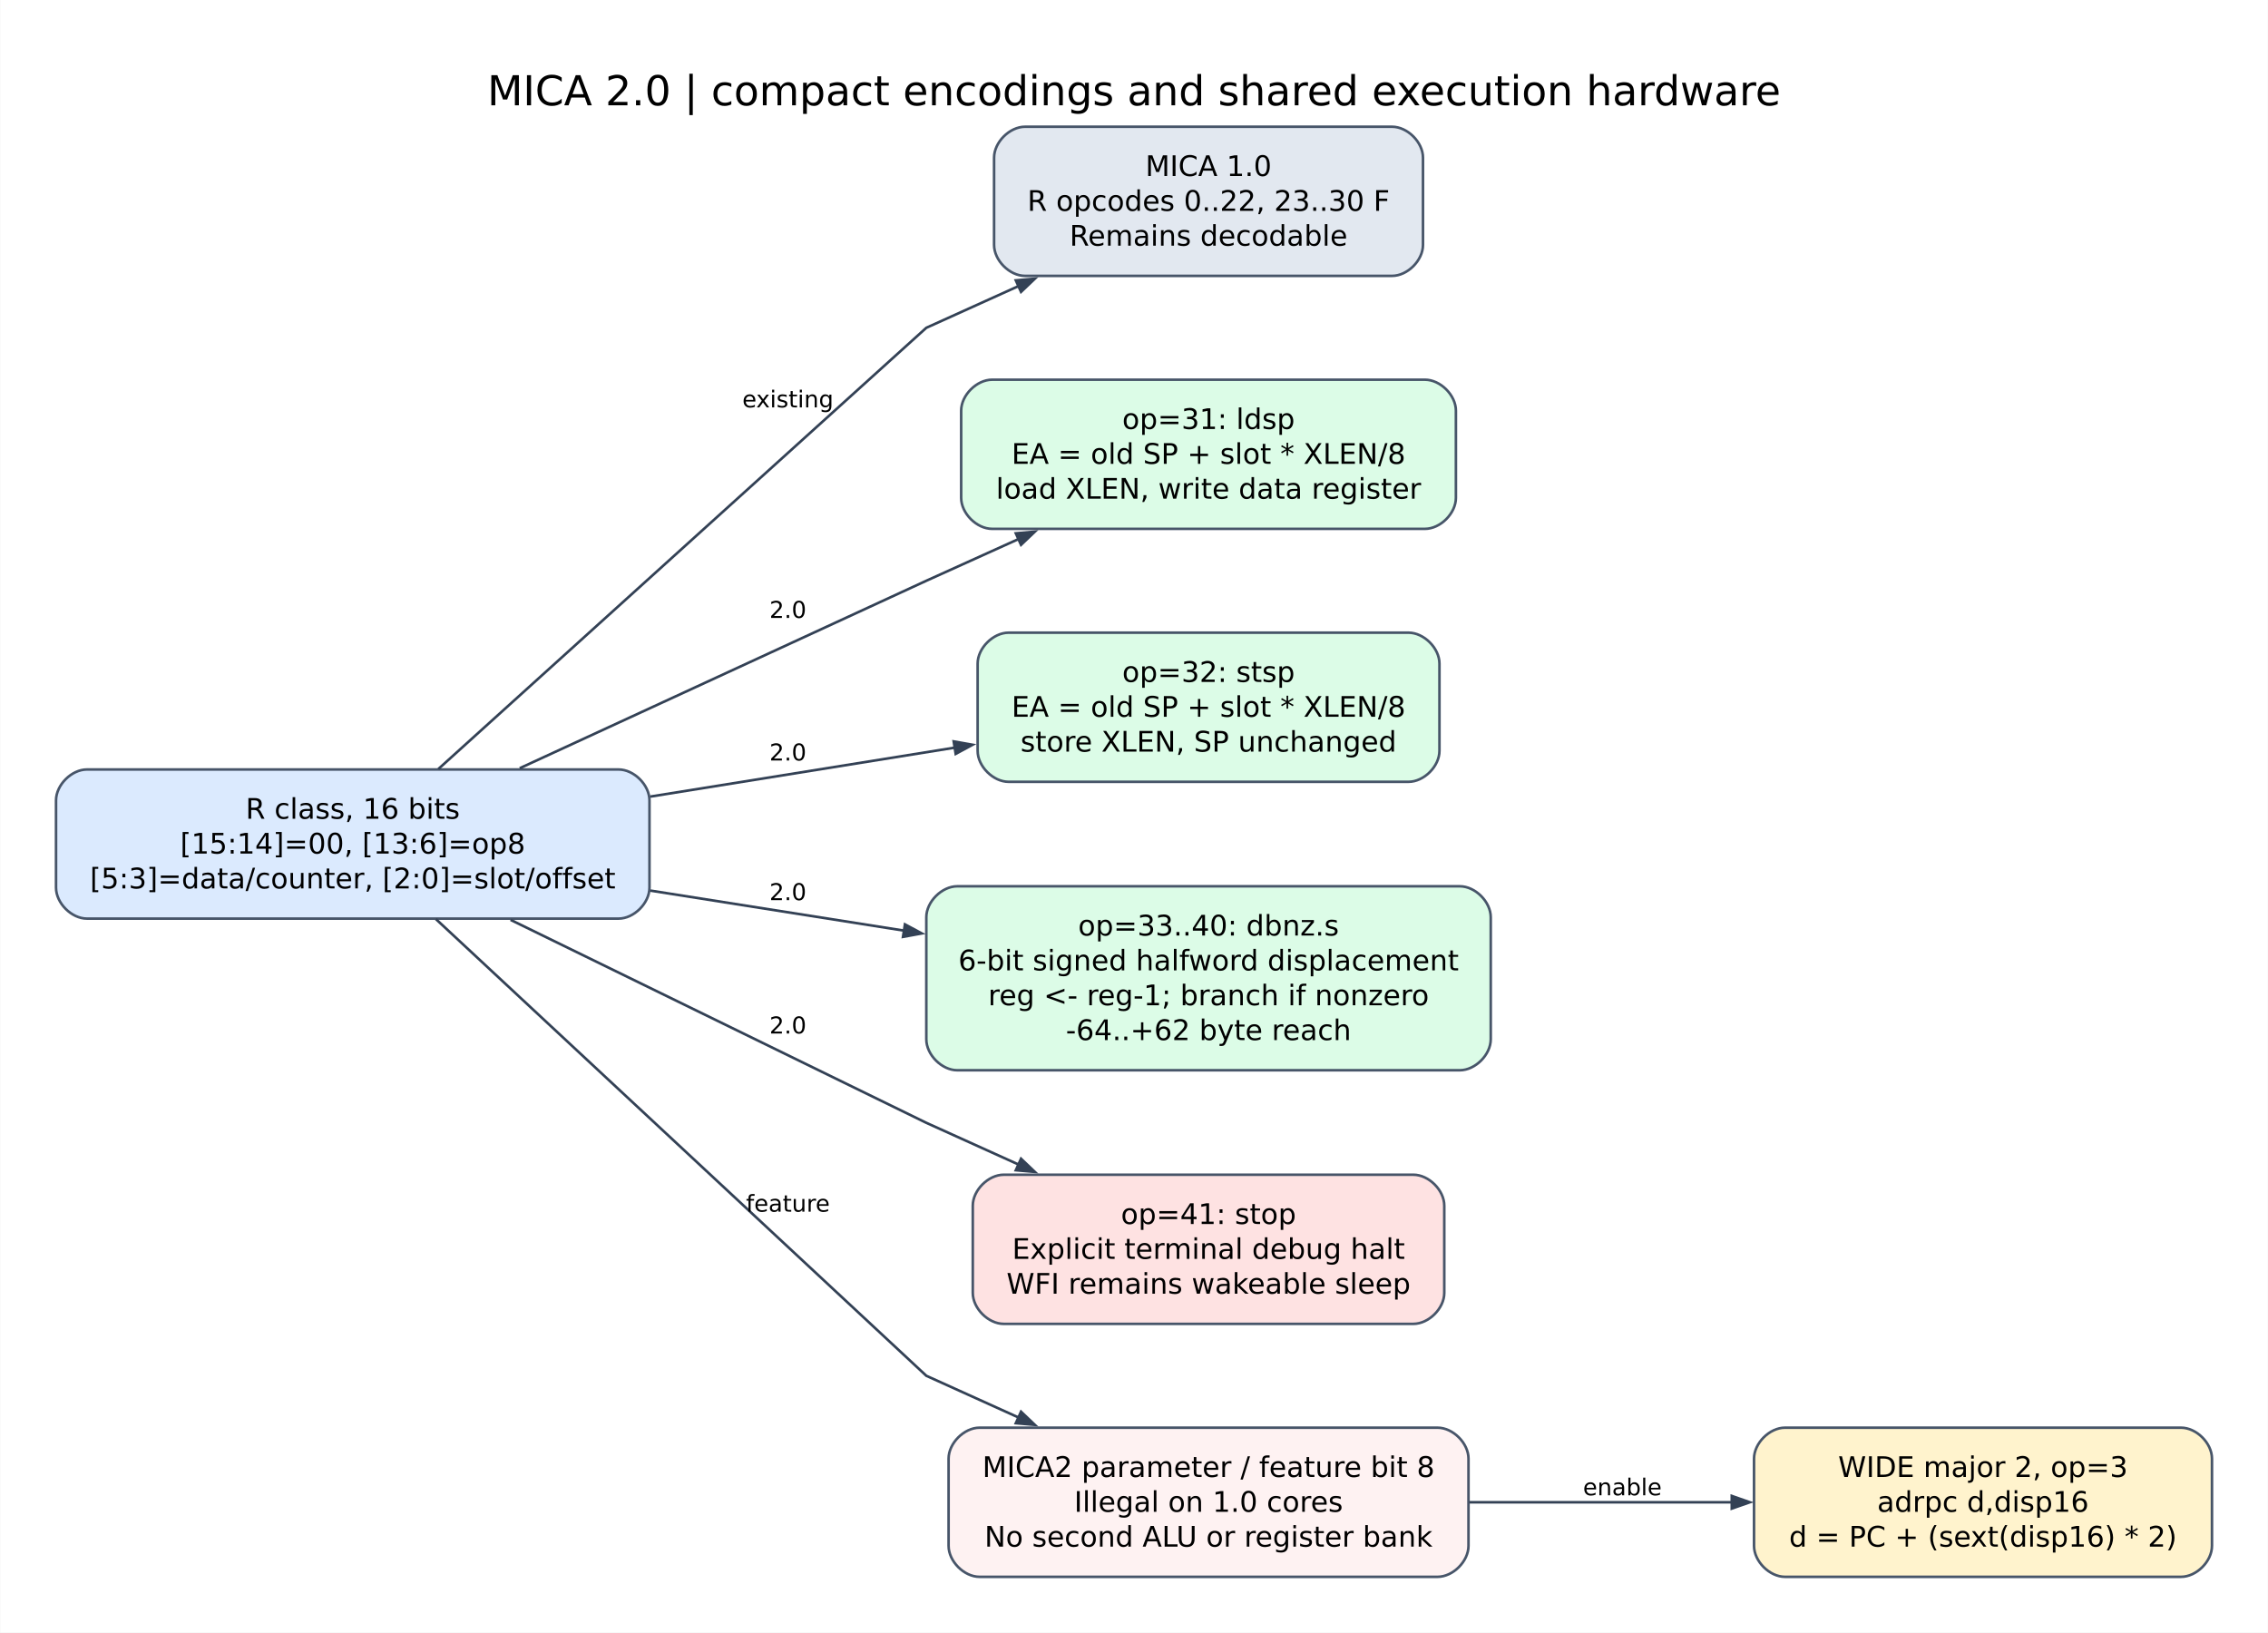
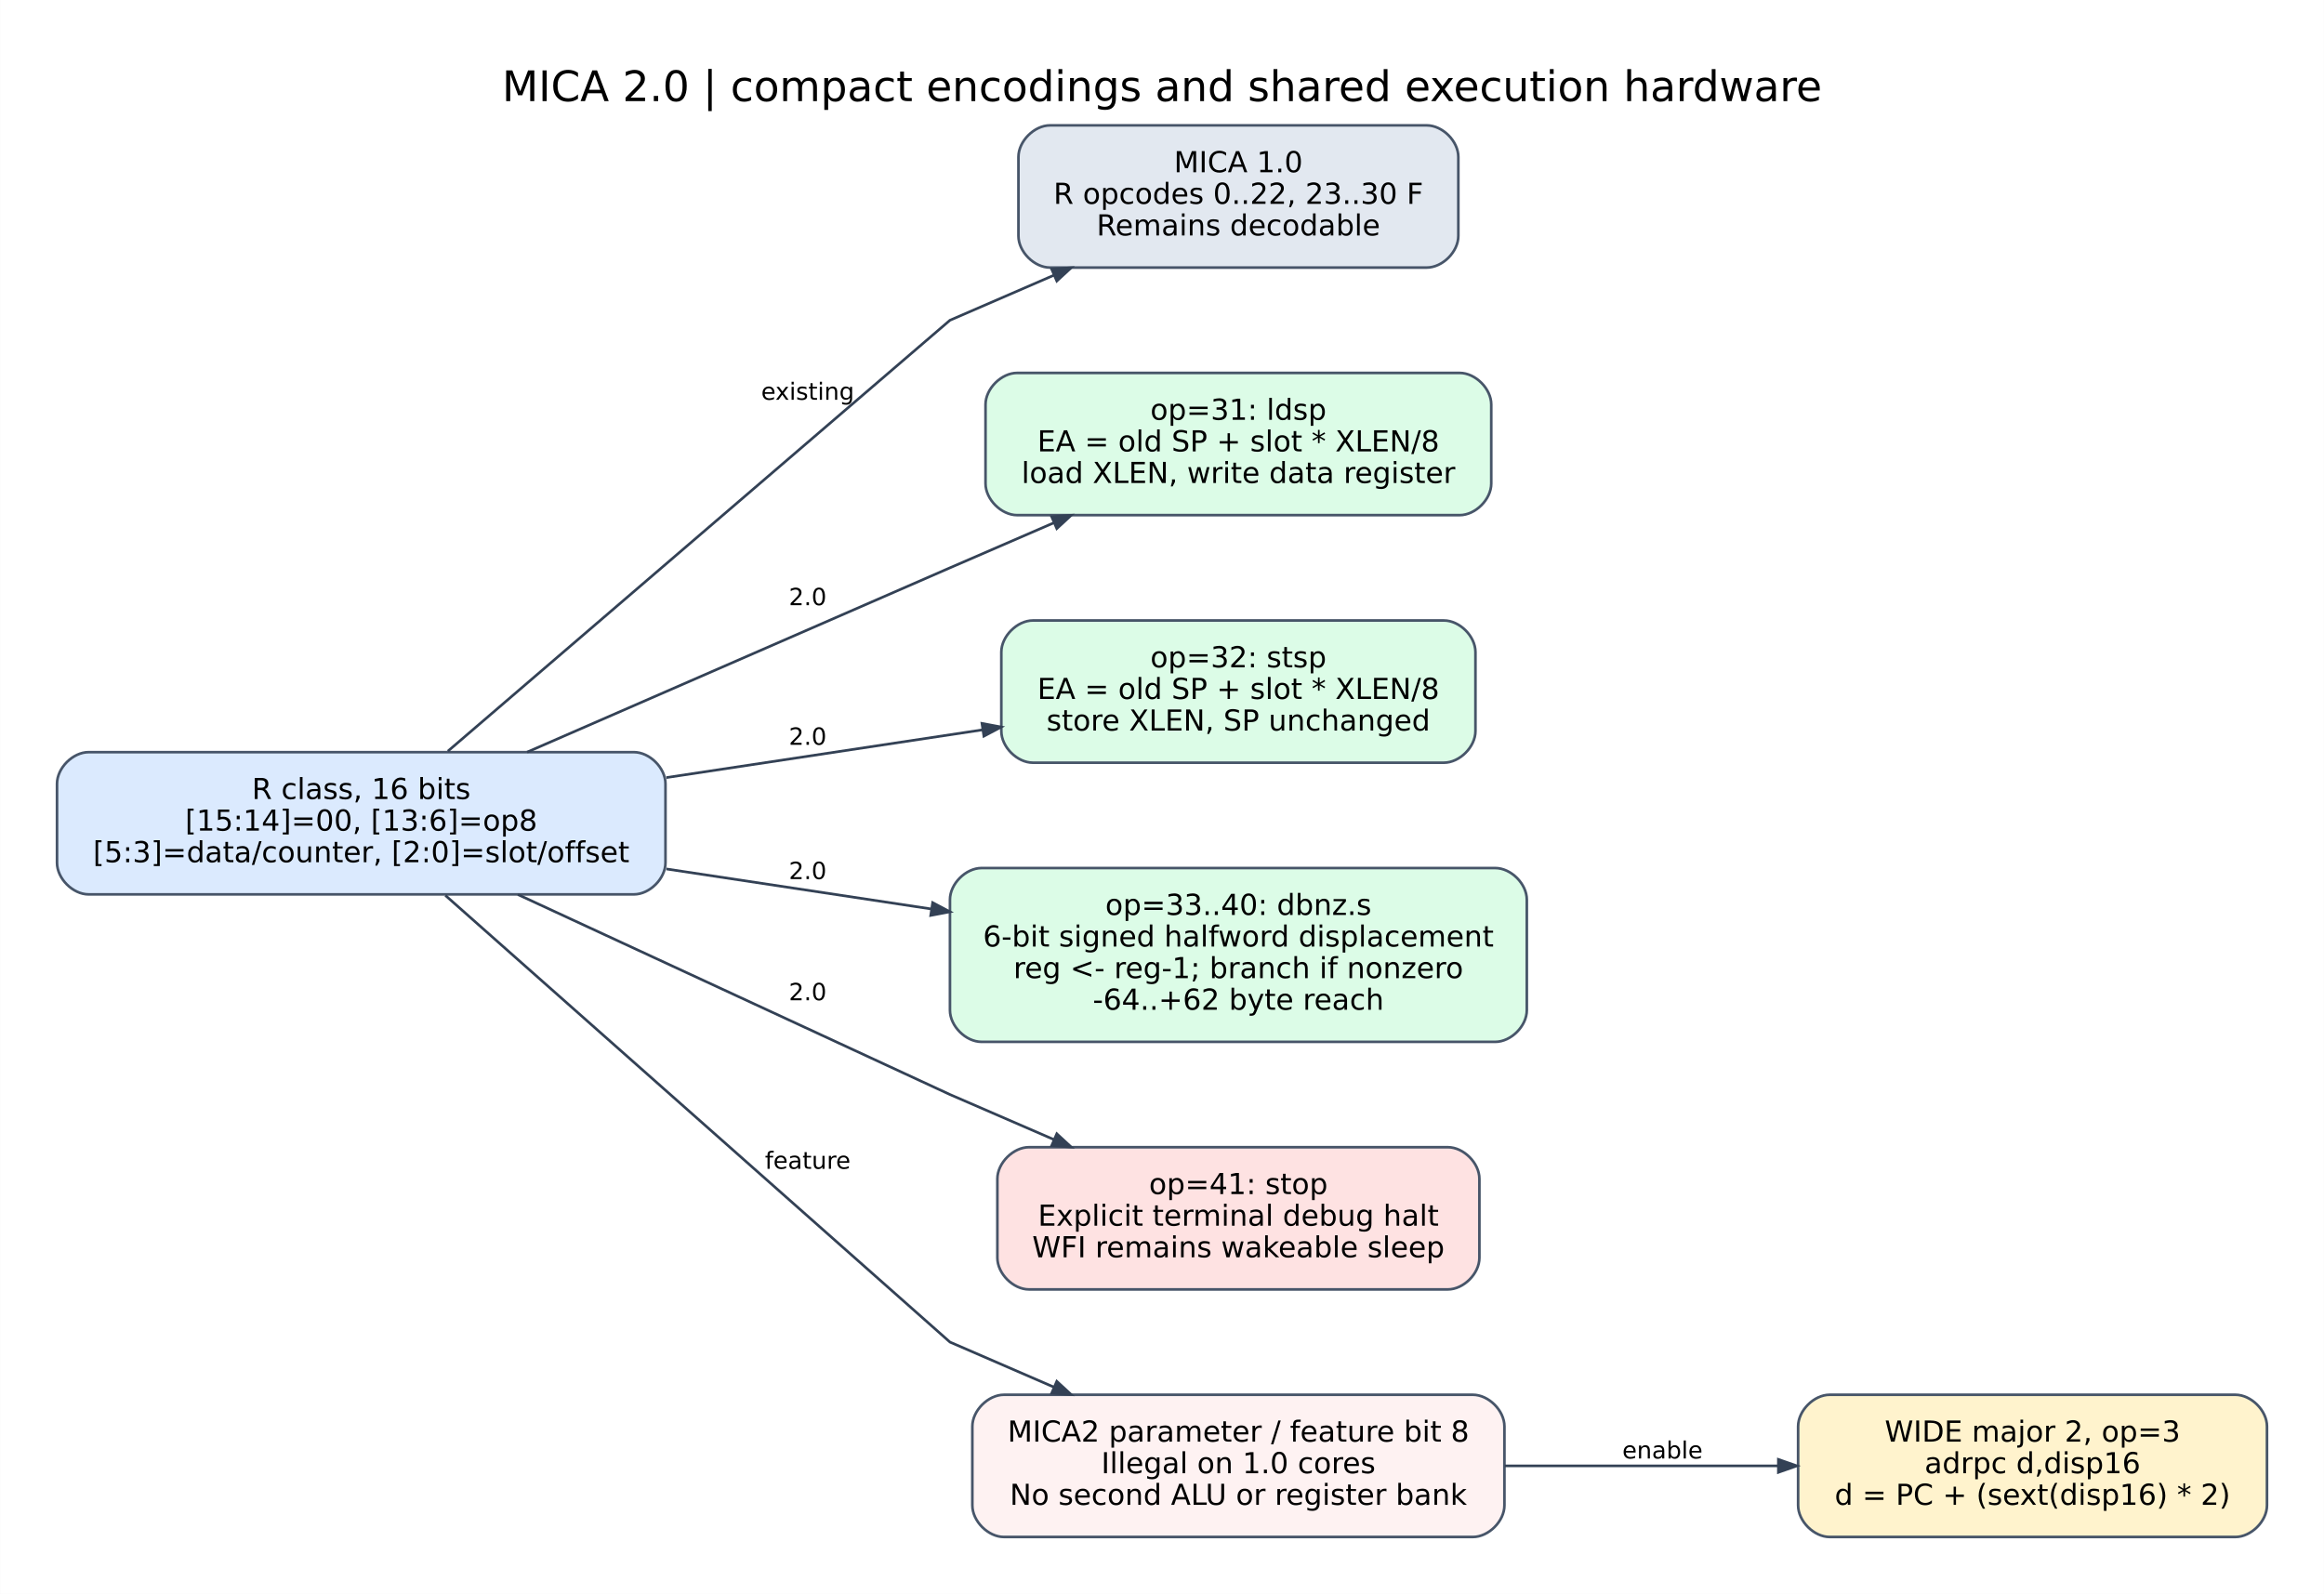
- <svg xmlns="http://www.w3.org/2000/svg" width="878pt" height="632pt" viewBox="0.00 0.00 878.46 632.48">
-   <g id="graph0" class="graph" transform="scale(1 1) rotate(0) translate(21.6 610.88)">
-     <polygon fill="white" stroke="none" points="-21.6,21.6 -21.6,-610.88 856.86,-610.88 856.86,21.6 -21.6,21.6" />
-     <text text-anchor="middle" x="417.63" y="-570.08" font-family="DejaVu Sans" font-size="16.00">MICA 2.0 | compact encodings and shared execution hardware</text>
+ <svg xmlns="http://www.w3.org/2000/svg" width="882pt" height="605pt" viewBox="0.00 0.00 882.20 605.20">
+   <g id="graph0" class="graph" transform="scale(1 1) rotate(0) translate(21.6 583.6)">
+     <polygon fill="white" stroke="transparent" points="-21.6,21.6 -21.6,-583.6 860.6,-583.6 860.6,21.6 -21.6,21.6" />
+     <text text-anchor="middle" x="419.5" y="-545.2" font-family="DejaVu Sans" font-size="16.00">MICA 2.0 | compact encodings and shared execution hardware</text>
    <g id="node1" class="node">
-       <path fill="#dbeafe" stroke="#475569" d="M217.92,-312.78C217.92,-312.78 12,-312.78 12,-312.78 6,-312.78 0,-306.78 0,-300.78 0,-300.78 0,-267 0,-267 0,-261 6,-255 12,-255 12,-255 217.92,-255 217.92,-255 223.92,-255 229.92,-261 229.92,-267 229.92,-267 229.92,-300.78 229.92,-300.78 229.92,-306.78 223.92,-312.78 217.92,-312.78" />
-       <text text-anchor="middle" x="114.96" y="-293.69" font-family="DejaVu Sans" font-size="11.00">R class, 16 bits</text>
-       <text text-anchor="middle" x="114.96" y="-280.19" font-family="DejaVu Sans" font-size="11.00">[15:14]=00, [13:6]=op8</text>
-       <text text-anchor="middle" x="114.96" y="-266.69" font-family="DejaVu Sans" font-size="11.00">[5:3]=data/counter, [2:0]=slot/offset</text>
+       <path fill="#dbeafe" stroke="#475569" d="M219,-298C219,-298 12,-298 12,-298 6,-298 0,-292 0,-286 0,-286 0,-256 0,-256 0,-250 6,-244 12,-244 12,-244 219,-244 219,-244 225,-244 231,-250 231,-256 231,-256 231,-286 231,-286 231,-292 225,-298 219,-298" />
+       <text text-anchor="middle" x="115.5" y="-280.2" font-family="DejaVu Sans" font-size="11.00">R class, 16 bits</text>
+       <text text-anchor="middle" x="115.5" y="-268.2" font-family="DejaVu Sans" font-size="11.00">[15:14]=00, [13:6]=op8</text>
+       <text text-anchor="middle" x="115.5" y="-256.2" font-family="DejaVu Sans" font-size="11.00">[5:3]=data/counter, [2:0]=slot/offset</text>
    </g>
    <g id="node2" class="node">
-       <path fill="#e2e8f0" stroke="#475569" d="M517.59,-561.78C517.59,-561.78 375.42,-561.78 375.42,-561.78 369.42,-561.78 363.42,-555.78 363.42,-549.78 363.42,-549.78 363.42,-516 363.42,-516 363.42,-510 369.42,-504 375.42,-504 375.42,-504 517.59,-504 517.59,-504 523.59,-504 529.59,-510 529.59,-516 529.59,-516 529.59,-549.78 529.59,-549.78 529.59,-555.78 523.59,-561.78 517.59,-561.78" />
-       <text text-anchor="middle" x="446.51" y="-542.69" font-family="DejaVu Sans" font-size="11.00">MICA 1.0</text>
-       <text text-anchor="middle" x="446.51" y="-529.19" font-family="DejaVu Sans" font-size="11.00">R opcodes 0..22, 23..30 F</text>
-       <text text-anchor="middle" x="446.51" y="-515.69" font-family="DejaVu Sans" font-size="11.00">Remains decodable</text>
+       <path fill="#e2e8f0" stroke="#475569" d="M520,-536C520,-536 377,-536 377,-536 371,-536 365,-530 365,-524 365,-524 365,-494 365,-494 365,-488 371,-482 377,-482 377,-482 520,-482 520,-482 526,-482 532,-488 532,-494 532,-494 532,-524 532,-524 532,-530 526,-536 520,-536" />
+       <text text-anchor="middle" x="448.5" y="-518.2" font-family="DejaVu Sans" font-size="11.00">MICA 1.0</text>
+       <text text-anchor="middle" x="448.5" y="-506.2" font-family="DejaVu Sans" font-size="11.00">R opcodes 0..22, 23..30 F</text>
+       <text text-anchor="middle" x="448.5" y="-494.2" font-family="DejaVu Sans" font-size="11.00">Remains decodable</text>
    </g>
    <g id="edge1" class="edge">
-       <path fill="none" stroke="#334155" d="M148.13,-312.97C209.48,-368.44 337.17,-483.89 337.17,-483.89 337.17,-483.89 353.18,-491.13 372.9,-500.05" />
-       <polygon fill="#334155" stroke="#334155" points="371.84,-502.26 379.23,-502.91 373.86,-497.8 371.84,-502.26" />
-       <text text-anchor="middle" x="283.55" y="-453.06" font-family="DejaVu Sans" font-size="9.00">existing</text>
+       <path fill="none" stroke="#334155" d="M148.38,-298.37C209.9,-351.18 339,-462 339,-462 339,-462 357.14,-469.86 378.58,-479.15" />
+       <polygon fill="#334155" stroke="#334155" points="377.62,-481.4 385.01,-481.93 379.56,-476.9 377.62,-481.4" />
+       <text text-anchor="middle" x="285" y="-431.8" font-family="DejaVu Sans" font-size="9.00">existing</text>
    </g>
    <g id="node3" class="node">
-       <path fill="#dcfce7" stroke="#475569" d="M530.34,-463.78C530.34,-463.78 362.67,-463.78 362.67,-463.78 356.67,-463.78 350.67,-457.78 350.67,-451.78 350.67,-451.78 350.67,-418 350.67,-418 350.67,-412 356.67,-406 362.67,-406 362.67,-406 530.34,-406 530.34,-406 536.34,-406 542.34,-412 542.34,-418 542.34,-418 542.34,-451.78 542.34,-451.78 542.34,-457.78 536.34,-463.78 530.34,-463.78" />
-       <text text-anchor="middle" x="446.51" y="-444.69" font-family="DejaVu Sans" font-size="11.00">op=31: ldsp</text>
-       <text text-anchor="middle" x="446.51" y="-431.19" font-family="DejaVu Sans" font-size="11.00">EA = old SP + slot * XLEN/8</text>
-       <text text-anchor="middle" x="446.51" y="-417.69" font-family="DejaVu Sans" font-size="11.00">load XLEN, write data register</text>
+       <path fill="#dcfce7" stroke="#475569" d="M532.5,-442C532.5,-442 364.5,-442 364.5,-442 358.5,-442 352.5,-436 352.5,-430 352.5,-430 352.5,-400 352.5,-400 352.5,-394 358.5,-388 364.5,-388 364.5,-388 532.5,-388 532.5,-388 538.5,-388 544.5,-394 544.5,-400 544.5,-400 544.5,-430 544.5,-430 544.5,-436 538.5,-442 532.5,-442" />
+       <text text-anchor="middle" x="448.5" y="-424.2" font-family="DejaVu Sans" font-size="11.00">op=31: ldsp</text>
+       <text text-anchor="middle" x="448.5" y="-412.2" font-family="DejaVu Sans" font-size="11.00">EA = old SP + slot * XLEN/8</text>
+       <text text-anchor="middle" x="448.5" y="-400.2" font-family="DejaVu Sans" font-size="11.00">load XLEN, write data register</text>
    </g>
    <g id="edge2" class="edge">
-       <path fill="none" stroke="#334155" d="M179.65,-313.26C245,-343.39 337.17,-385.89 337.17,-385.89 337.17,-385.89 353.18,-393.13 372.9,-402.05" />
-       <polygon fill="#334155" stroke="#334155" points="371.84,-404.26 379.23,-404.91 373.86,-399.8 371.84,-404.26" />
-       <text text-anchor="middle" x="283.55" y="-371.49" font-family="DejaVu Sans" font-size="9.00">2.0</text>
+       <path fill="none" stroke="#334155" d="M178.48,-298.02C244.31,-326.72 339,-368 339,-368 339,-368 357.14,-375.86 378.58,-385.15" />
+       <polygon fill="#334155" stroke="#334155" points="377.62,-387.4 385.01,-387.93 379.56,-382.9 377.62,-387.4" />
+       <text text-anchor="middle" x="285" y="-353.8" font-family="DejaVu Sans" font-size="9.00">2.0</text>
    </g>
    <g id="node4" class="node">
-       <path fill="#dcfce7" stroke="#475569" d="M523.97,-365.78C523.97,-365.78 369.05,-365.78 369.05,-365.78 363.05,-365.78 357.05,-359.78 357.05,-353.78 357.05,-353.78 357.05,-320 357.05,-320 357.05,-314 363.05,-308 369.05,-308 369.05,-308 523.97,-308 523.97,-308 529.97,-308 535.97,-314 535.97,-320 535.97,-320 535.97,-353.78 535.97,-353.78 535.97,-359.78 529.97,-365.78 523.97,-365.78" />
-       <text text-anchor="middle" x="446.51" y="-346.69" font-family="DejaVu Sans" font-size="11.00">op=32: stsp</text>
-       <text text-anchor="middle" x="446.51" y="-333.19" font-family="DejaVu Sans" font-size="11.00">EA = old SP + slot * XLEN/8</text>
-       <text text-anchor="middle" x="446.51" y="-319.69" font-family="DejaVu Sans" font-size="11.00">store XLEN, SP unchanged</text>
+       <path fill="#dcfce7" stroke="#475569" d="M526.5,-348C526.5,-348 370.5,-348 370.5,-348 364.5,-348 358.5,-342 358.5,-336 358.5,-336 358.5,-306 358.5,-306 358.5,-300 364.5,-294 370.5,-294 370.5,-294 526.5,-294 526.5,-294 532.5,-294 538.5,-300 538.5,-306 538.5,-306 538.5,-336 538.5,-336 538.5,-342 532.5,-348 526.5,-348" />
+       <text text-anchor="middle" x="448.5" y="-330.2" font-family="DejaVu Sans" font-size="11.00">op=32: stsp</text>
+       <text text-anchor="middle" x="448.5" y="-318.2" font-family="DejaVu Sans" font-size="11.00">EA = old SP + slot * XLEN/8</text>
+       <text text-anchor="middle" x="448.5" y="-306.2" font-family="DejaVu Sans" font-size="11.00">store XLEN, SP unchanged</text>
    </g>
    <g id="edge3" class="edge">
-       <path fill="none" stroke="#334155" d="M230.29,-302.28C268.75,-308.46 311.26,-315.3 348.27,-321.25" />
-       <polygon fill="#334155" stroke="#334155" points="347.78,-323.65 355.08,-322.35 348.55,-318.82 347.78,-323.65" />
-       <text text-anchor="middle" x="283.55" y="-316.26" font-family="DejaVu Sans" font-size="9.00">2.0</text>
+       <path fill="none" stroke="#334155" d="M231.34,-288.35C270.54,-294.27 313.93,-300.82 351.49,-306.5" />
+       <polygon fill="#334155" stroke="#334155" points="351.15,-308.92 358.44,-307.55 351.88,-304.08 351.15,-308.92" />
+       <text text-anchor="middle" x="285" y="-300.8" font-family="DejaVu Sans" font-size="9.00">2.0</text>
    </g>
    <g id="node5" class="node">
-       <path fill="#dcfce7" stroke="#475569" d="M543.84,-267.53C543.84,-267.53 349.17,-267.53 349.17,-267.53 343.17,-267.53 337.17,-261.53 337.17,-255.53 337.17,-255.53 337.17,-208.25 337.17,-208.25 337.17,-202.25 343.17,-196.25 349.17,-196.25 349.17,-196.25 543.84,-196.25 543.84,-196.25 549.84,-196.25 555.84,-202.25 555.84,-208.25 555.84,-208.25 555.84,-255.53 555.84,-255.53 555.84,-261.53 549.84,-267.53 543.84,-267.53" />
-       <text text-anchor="middle" x="446.51" y="-248.44" font-family="DejaVu Sans" font-size="11.00">op=33..40: dbnz.s</text>
-       <text text-anchor="middle" x="446.51" y="-234.94" font-family="DejaVu Sans" font-size="11.00">6-bit signed halfword displacement</text>
-       <text text-anchor="middle" x="446.51" y="-221.44" font-family="DejaVu Sans" font-size="11.00">reg &lt;- reg-1; branch if nonzero</text>
-       <text text-anchor="middle" x="446.51" y="-207.94" font-family="DejaVu Sans" font-size="11.00">-64..+62 byte reach</text>
+       <path fill="#dcfce7" stroke="#475569" d="M546,-254C546,-254 351,-254 351,-254 345,-254 339,-248 339,-242 339,-242 339,-200 339,-200 339,-194 345,-188 351,-188 351,-188 546,-188 546,-188 552,-188 558,-194 558,-200 558,-200 558,-242 558,-242 558,-248 552,-254 546,-254" />
+       <text text-anchor="middle" x="448.5" y="-236.2" font-family="DejaVu Sans" font-size="11.00">op=33..40: dbnz.s</text>
+       <text text-anchor="middle" x="448.5" y="-224.2" font-family="DejaVu Sans" font-size="11.00">6-bit signed halfword displacement</text>
+       <text text-anchor="middle" x="448.5" y="-212.2" font-family="DejaVu Sans" font-size="11.00">reg &lt;- reg-1; branch if nonzero</text>
+       <text text-anchor="middle" x="448.5" y="-200.2" font-family="DejaVu Sans" font-size="11.00">-64..+62 byte reach</text>
    </g>
    <g id="edge4" class="edge">
-       <path fill="none" stroke="#334155" d="M230.29,-265.85C262.17,-260.82 296.83,-255.35 328.84,-250.3" />
-       <polygon fill="#334155" stroke="#334155" points="328.89,-252.77 335.42,-249.26 328.13,-247.93 328.89,-252.77" />
-       <text text-anchor="middle" x="283.55" y="-262.15" font-family="DejaVu Sans" font-size="9.00">2.0</text>
+       <path fill="none" stroke="#334155" d="M231.34,-253.65C263.8,-248.75 299.14,-243.41 331.66,-238.5" />
+       <polygon fill="#334155" stroke="#334155" points="332.43,-240.86 338.99,-237.39 331.7,-236.01 332.43,-240.86" />
+       <text text-anchor="middle" x="285" y="-249.8" font-family="DejaVu Sans" font-size="9.00">2.0</text>
    </g>
    <g id="node6" class="node">
-       <path fill="#fee2e2" stroke="#475569" d="M525.84,-155.78C525.84,-155.78 367.17,-155.78 367.17,-155.78 361.17,-155.78 355.17,-149.78 355.17,-143.78 355.17,-143.78 355.17,-110 355.17,-110 355.17,-104 361.17,-98 367.17,-98 367.17,-98 525.84,-98 525.84,-98 531.84,-98 537.84,-104 537.84,-110 537.84,-110 537.84,-143.78 537.84,-143.78 537.84,-149.78 531.84,-155.78 525.84,-155.78" />
-       <text text-anchor="middle" x="446.51" y="-136.69" font-family="DejaVu Sans" font-size="11.00">op=41: stop</text>
-       <text text-anchor="middle" x="446.51" y="-123.19" font-family="DejaVu Sans" font-size="11.00">Explicit terminal debug halt</text>
-       <text text-anchor="middle" x="446.51" y="-109.69" font-family="DejaVu Sans" font-size="11.00">WFI remains wakeable sleep</text>
+       <path fill="#fee2e2" stroke="#475569" d="M528,-148C528,-148 369,-148 369,-148 363,-148 357,-142 357,-136 357,-136 357,-106 357,-106 357,-100 363,-94 369,-94 369,-94 528,-94 528,-94 534,-94 540,-100 540,-106 540,-106 540,-136 540,-136 540,-142 534,-148 528,-148" />
+       <text text-anchor="middle" x="448.5" y="-130.2" font-family="DejaVu Sans" font-size="11.00">op=41: stop</text>
+       <text text-anchor="middle" x="448.5" y="-118.2" font-family="DejaVu Sans" font-size="11.00">Explicit terminal debug halt</text>
+       <text text-anchor="middle" x="448.5" y="-106.2" font-family="DejaVu Sans" font-size="11.00">WFI remains wakeable sleep</text>
    </g>
    <g id="edge5" class="edge">
-       <path fill="none" stroke="#334155" d="M176.11,-254.52C241.62,-222.54 337.17,-175.89 337.17,-175.89 337.17,-175.89 353.18,-168.65 372.9,-159.73" />
-       <polygon fill="#334155" stroke="#334155" points="373.86,-161.98 379.23,-156.87 371.84,-157.52 373.86,-161.98" />
-       <text text-anchor="middle" x="283.55" y="-210.5" font-family="DejaVu Sans" font-size="9.00">2.0</text>
+       <path fill="none" stroke="#334155" d="M174.96,-243.94C240.88,-213.42 339,-168 339,-168 339,-168 357.14,-160.14 378.58,-150.85" />
+       <polygon fill="#334155" stroke="#334155" points="379.56,-153.1 385.01,-148.07 377.62,-148.6 379.56,-153.1" />
+       <text text-anchor="middle" x="285" y="-203.8" font-family="DejaVu Sans" font-size="9.00">2.0</text>
    </g>
    <g id="node8" class="node">
-       <path fill="#fef2f2" stroke="#475569" d="M535.22,-57.78C535.22,-57.78 357.8,-57.78 357.8,-57.78 351.8,-57.78 345.8,-51.78 345.8,-45.78 345.8,-45.78 345.8,-12 345.8,-12 345.8,-6 351.8,0 357.8,0 357.8,0 535.22,0 535.22,0 541.22,0 547.22,-6 547.22,-12 547.22,-12 547.22,-45.78 547.22,-45.78 547.22,-51.78 541.22,-57.78 535.22,-57.78" />
-       <text text-anchor="middle" x="446.51" y="-38.69" font-family="DejaVu Sans" font-size="11.00">MICA2 parameter / feature bit 8</text>
-       <text text-anchor="middle" x="446.51" y="-25.19" font-family="DejaVu Sans" font-size="11.00">Illegal on 1.0 cores</text>
-       <text text-anchor="middle" x="446.51" y="-11.69" font-family="DejaVu Sans" font-size="11.00">No second ALU or register bank</text>
+       <path fill="#fef2f2" stroke="#475569" d="M537.5,-54C537.5,-54 359.5,-54 359.5,-54 353.5,-54 347.5,-48 347.5,-42 347.5,-42 347.5,-12 347.5,-12 347.5,-6 353.5,0 359.5,0 359.5,0 537.5,0 537.5,0 543.5,0 549.5,-6 549.5,-12 549.5,-12 549.5,-42 549.5,-42 549.5,-48 543.5,-54 537.5,-54" />
+       <text text-anchor="middle" x="448.5" y="-36.2" font-family="DejaVu Sans" font-size="11.00">MICA2 parameter / feature bit 8</text>
+       <text text-anchor="middle" x="448.5" y="-24.2" font-family="DejaVu Sans" font-size="11.00">Illegal on 1.0 cores</text>
+       <text text-anchor="middle" x="448.5" y="-12.2" font-family="DejaVu Sans" font-size="11.00">No second ALU or register bank</text>
    </g>
    <g id="edge6" class="edge">
-       <path fill="none" stroke="#334155" d="M147.18,-254.81C208.16,-198.03 337.17,-77.89 337.17,-77.89 337.17,-77.89 353.18,-70.65 372.9,-61.73" />
-       <polygon fill="#334155" stroke="#334155" points="373.86,-63.98 379.23,-58.87 371.84,-59.52 373.86,-63.98" />
-       <text text-anchor="middle" x="283.55" y="-141.46" font-family="DejaVu Sans" font-size="9.00">feature</text>
+       <path fill="none" stroke="#334155" d="M147.44,-243.61C208.57,-189.48 339,-74 339,-74 339,-74 357.14,-66.14 378.58,-56.85" />
+       <polygon fill="#334155" stroke="#334155" points="379.56,-59.1 385.01,-54.07 377.62,-54.6 379.56,-59.1" />
+       <text text-anchor="middle" x="285" y="-139.8" font-family="DejaVu Sans" font-size="9.00">feature</text>
    </g>
    <g id="node7" class="node">
-       <path fill="#fff3cd" stroke="#475569" d="M823.26,-57.78C823.26,-57.78 669.84,-57.78 669.84,-57.78 663.84,-57.78 657.84,-51.78 657.84,-45.78 657.84,-45.78 657.84,-12 657.84,-12 657.84,-6 663.84,0 669.84,0 669.84,0 823.26,0 823.26,0 829.26,0 835.26,-6 835.26,-12 835.26,-12 835.26,-45.78 835.26,-45.78 835.26,-51.78 829.26,-57.78 823.26,-57.78" />
-       <text text-anchor="middle" x="746.55" y="-38.69" font-family="DejaVu Sans" font-size="11.00">WIDE major 2, op=3</text>
-       <text text-anchor="middle" x="746.55" y="-25.19" font-family="DejaVu Sans" font-size="11.00">adrpc d,disp16</text>
-       <text text-anchor="middle" x="746.55" y="-11.69" font-family="DejaVu Sans" font-size="11.00">d = PC + (sext(disp16) * 2)</text>
+       <path fill="#fff3cd" stroke="#475569" d="M827,-54C827,-54 673,-54 673,-54 667,-54 661,-48 661,-42 661,-42 661,-12 661,-12 661,-6 667,0 673,0 673,0 827,0 827,0 833,0 839,-6 839,-12 839,-12 839,-42 839,-42 839,-48 833,-54 827,-54" />
+       <text text-anchor="middle" x="750" y="-36.2" font-family="DejaVu Sans" font-size="11.00">WIDE major 2, op=3</text>
+       <text text-anchor="middle" x="750" y="-24.2" font-family="DejaVu Sans" font-size="11.00">adrpc d,disp16</text>
+       <text text-anchor="middle" x="750" y="-12.2" font-family="DejaVu Sans" font-size="11.00">d = PC + (sext(disp16) * 2)</text>
    </g>
    <g id="edge7" class="edge">
-       <path fill="none" stroke="#334155" d="M547.58,-28.89C580.47,-28.89 616.95,-28.89 649.53,-28.89" />
-       <polygon fill="#334155" stroke="#334155" points="649.22,-31.34 656.22,-28.89 649.22,-26.44 649.22,-31.34" />
-       <text text-anchor="middle" x="606.84" y="-31.59" font-family="DejaVu Sans" font-size="9.00">enable</text>
+       <path fill="none" stroke="#334155" d="M549.65,-27C583.14,-27 620.38,-27 653.51,-27" />
+       <polygon fill="#334155" stroke="#334155" points="653.51,-29.45 660.51,-27 653.51,-24.55 653.51,-29.45" />
+       <text text-anchor="middle" x="609.5" y="-29.8" font-family="DejaVu Sans" font-size="9.00">enable</text>
    </g>
  </g>
</svg>
